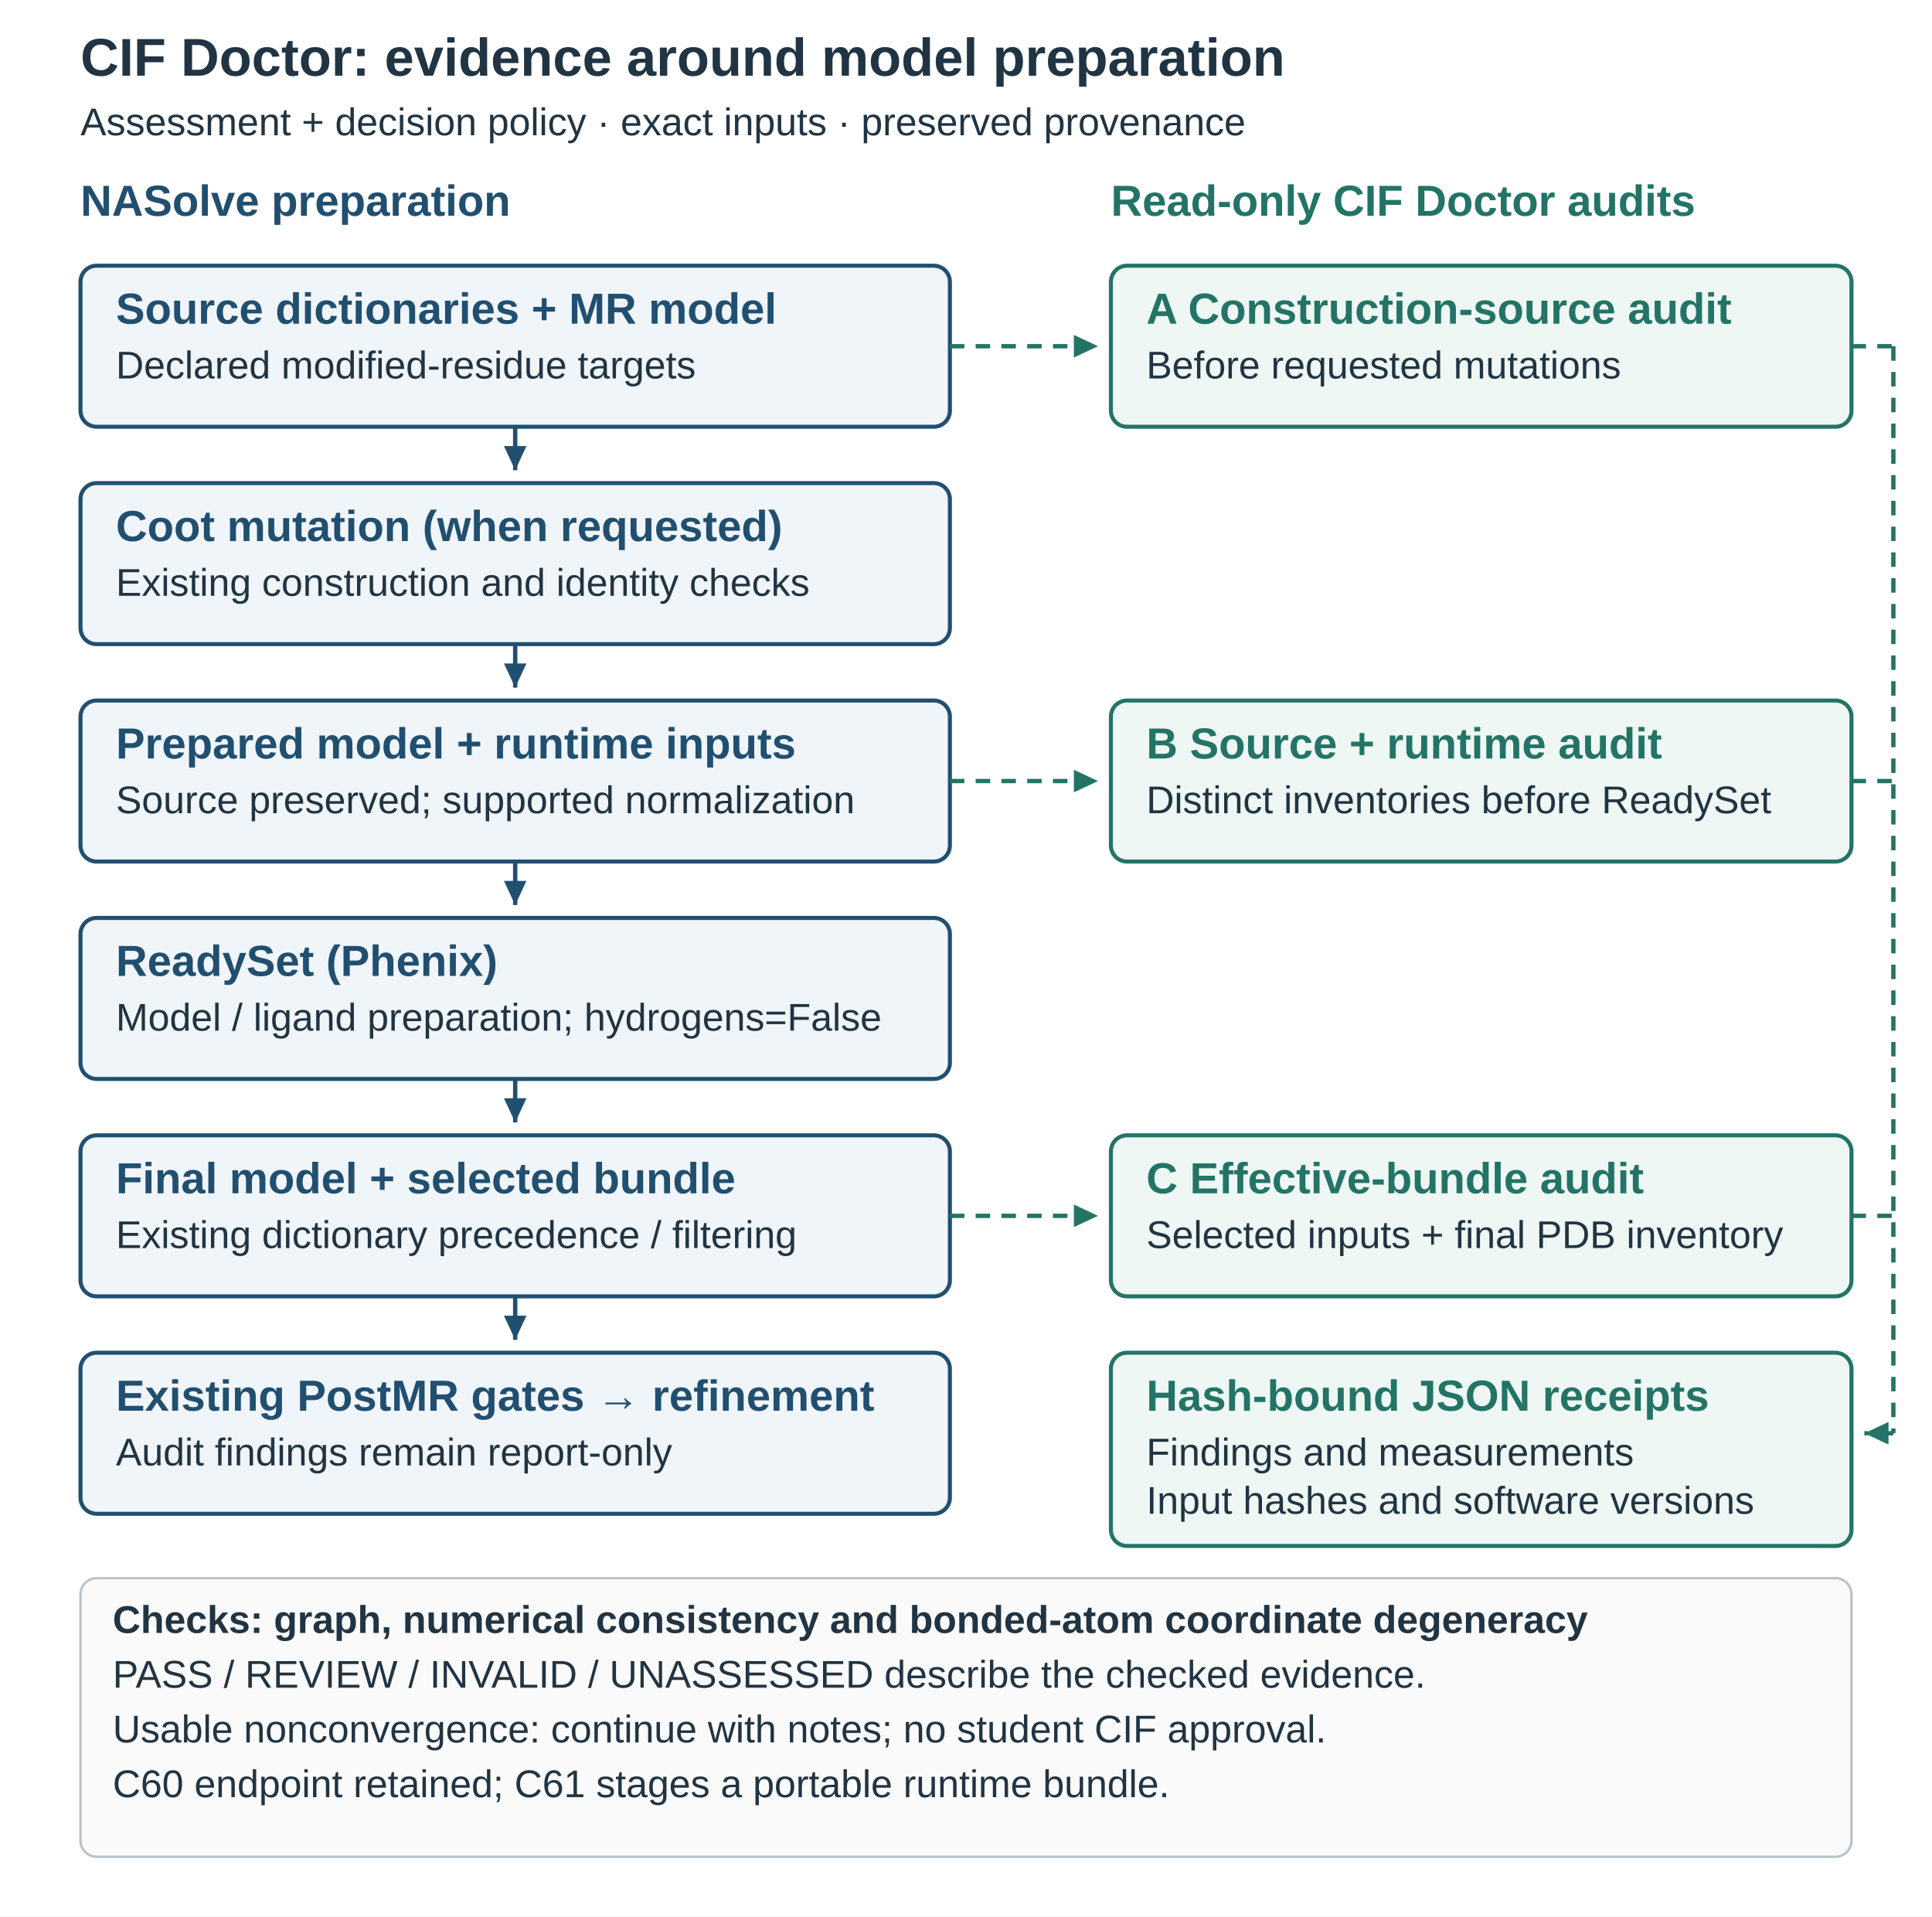
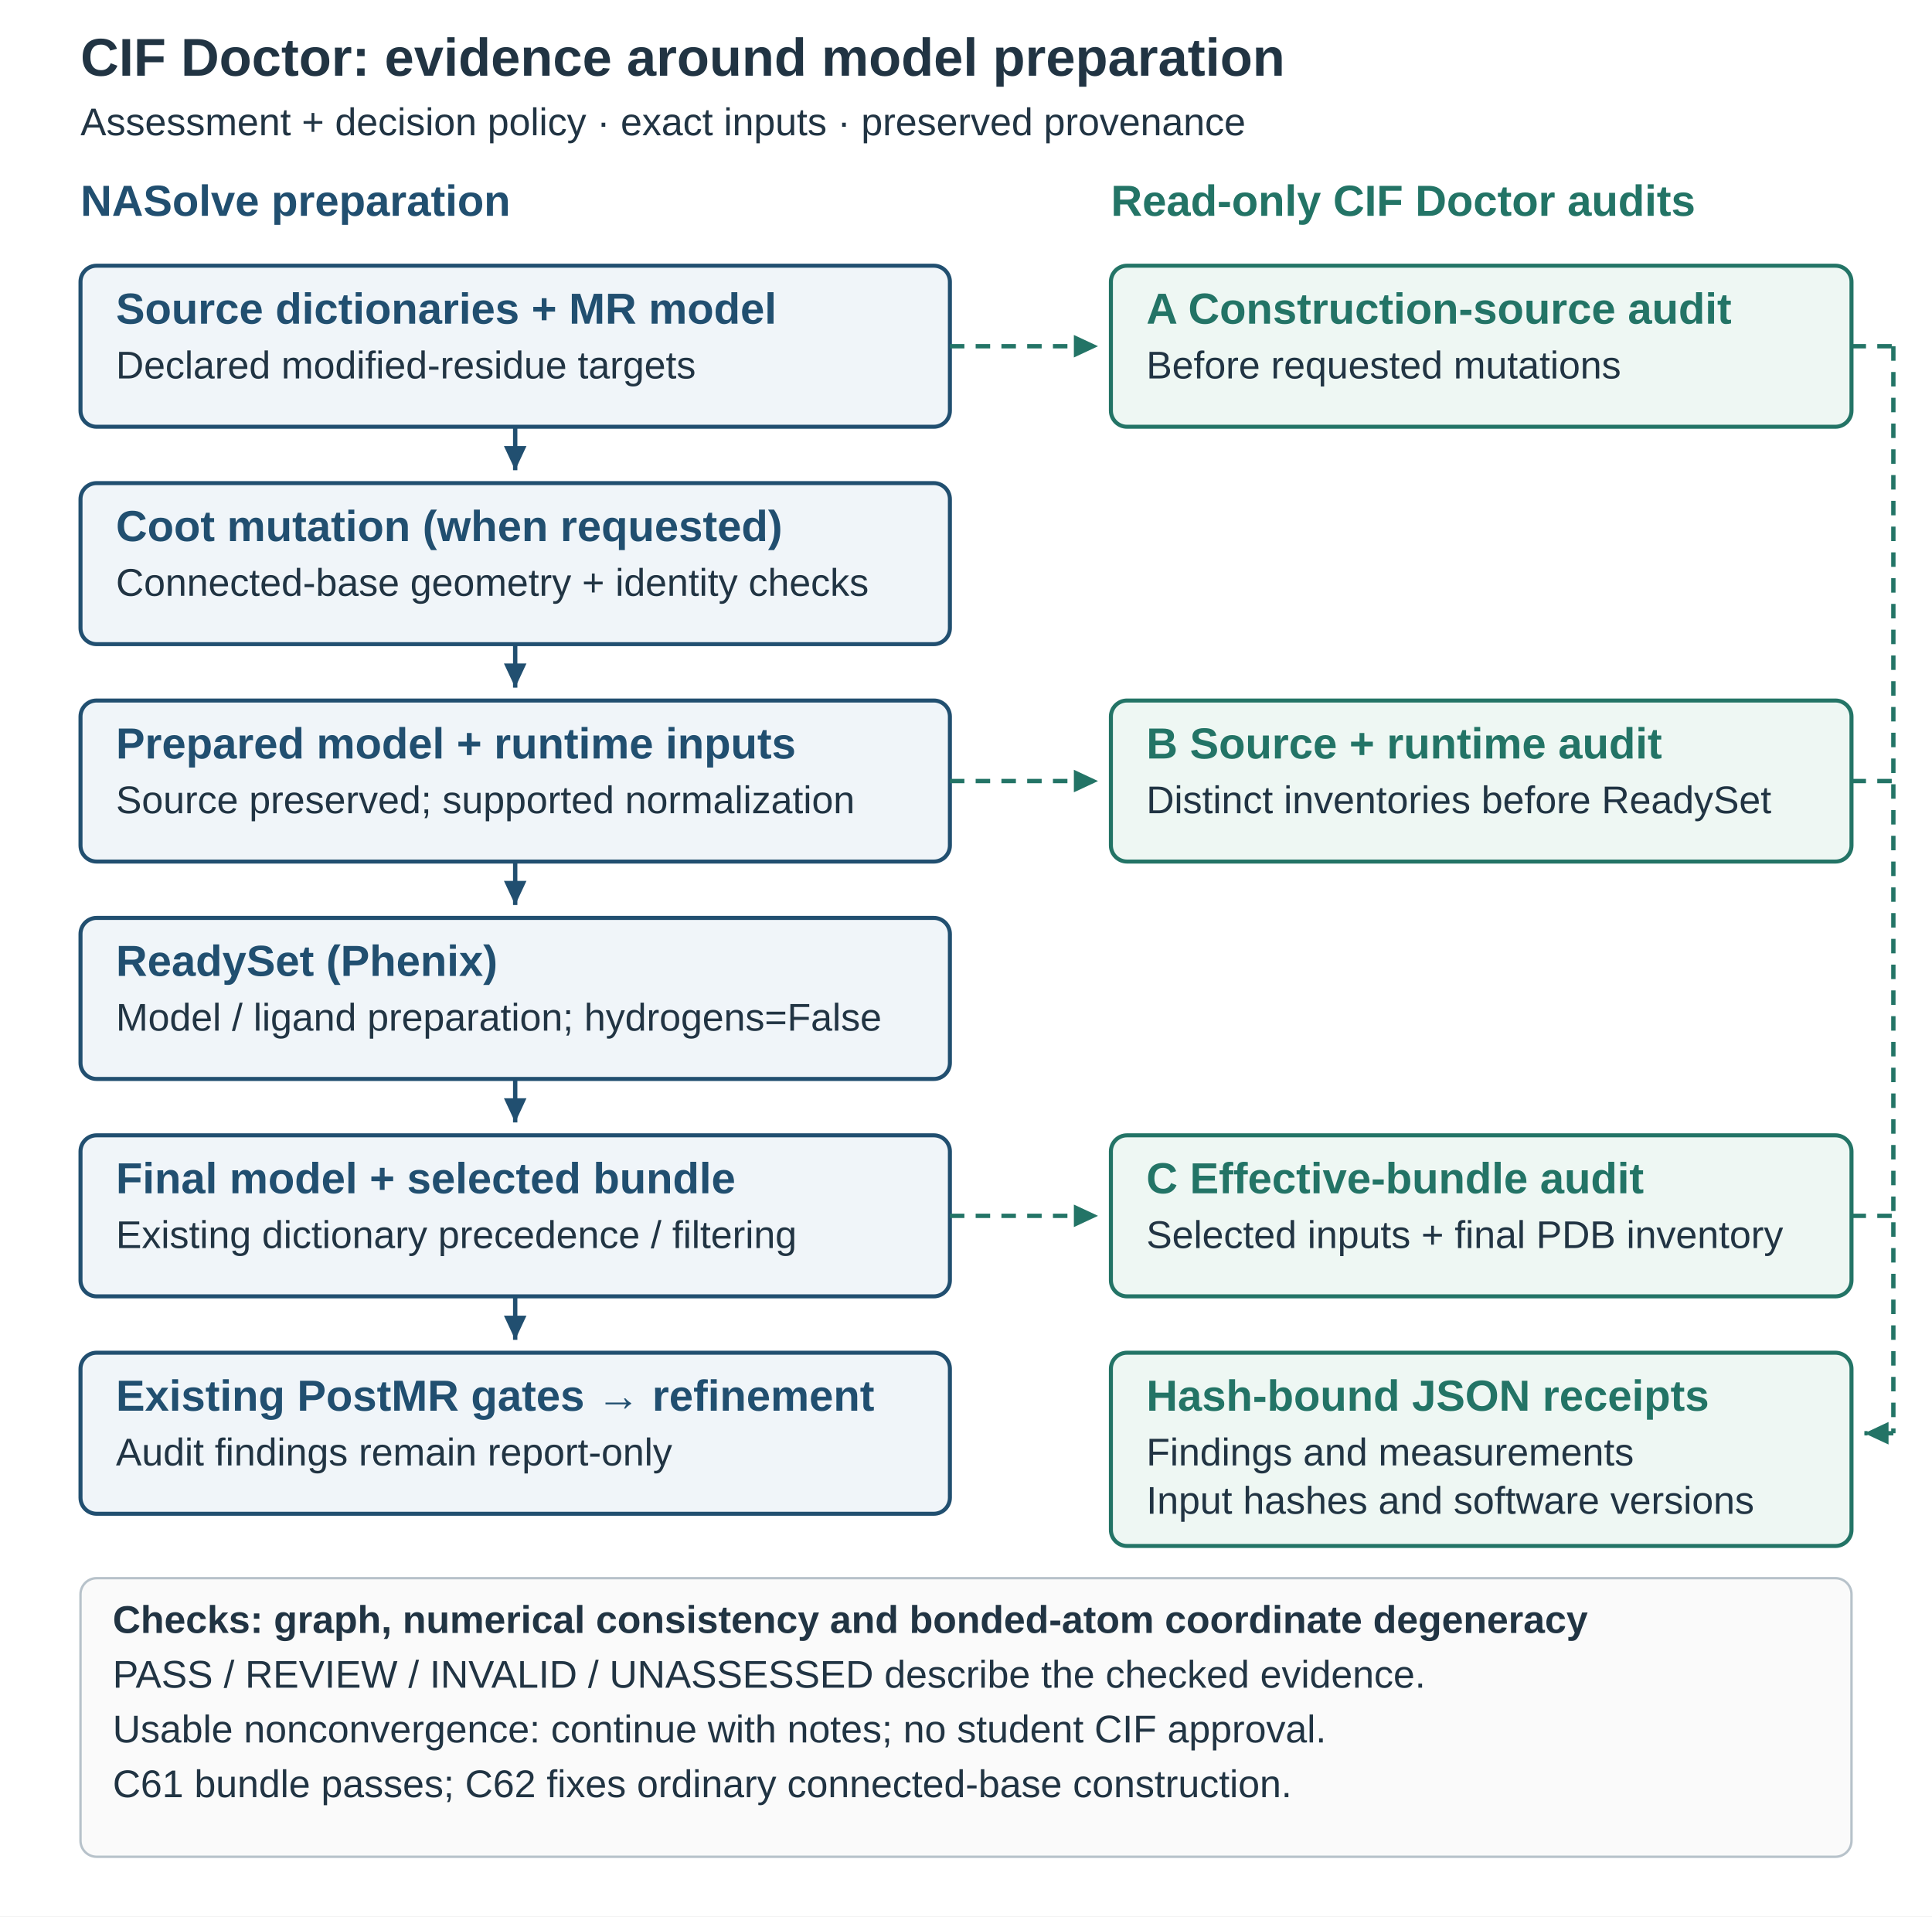
<svg xmlns="http://www.w3.org/2000/svg" width="180mm" height="178.5mm" viewBox="0 0 1200 1190" role="img" aria-labelledby="title description">
  <rect width="1200" height="1190" fill="white" />
  <text x="50" y="47" font-family="Arial, Helvetica, sans-serif" font-size="33" font-weight="bold" fill="#213443" text-anchor="start">CIF Doctor: evidence around model preparation</text>
  <text x="50" y="84" font-family="Arial, Helvetica, sans-serif" font-size="24" font-weight="normal" fill="#213443" text-anchor="start">Assessment + decision policy · exact inputs · preserved provenance</text>
  <text x="50" y="134" font-family="Arial, Helvetica, sans-serif" font-size="27" font-weight="bold" fill="#214f70" text-anchor="start">NASolve preparation</text>
  <text x="690" y="134" font-family="Arial, Helvetica, sans-serif" font-size="27" font-weight="bold" fill="#237466" text-anchor="start">Read-only CIF Doctor audits</text>
  <g id="source-inputs">
    <rect x="50" y="165" width="540" height="100" rx="10" fill="#f0f5f9" stroke="#214f70" stroke-width="2.5" />
    <text x="72" y="201" font-family="Arial, Helvetica, sans-serif" font-size="27" font-weight="bold" fill="#214f70" text-anchor="start">Source dictionaries + MR model</text>
    <text x="72" y="235" font-family="Arial, Helvetica, sans-serif" font-size="24" font-weight="normal" fill="#213443" text-anchor="start">Declared modified-residue targets</text>
  </g>
  <g id="coot-mutation">
    <rect x="50" y="300" width="540" height="100" rx="10" fill="#f0f5f9" stroke="#214f70" stroke-width="2.5" />
    <text x="72" y="336" font-family="Arial, Helvetica, sans-serif" font-size="27" font-weight="bold" fill="#214f70" text-anchor="start">Coot mutation (when requested)</text>
-     <text x="72" y="370" font-family="Arial, Helvetica, sans-serif" font-size="24" font-weight="normal" fill="#213443" text-anchor="start">Existing construction and identity checks</text>
+     <text x="72" y="370" font-family="Arial, Helvetica, sans-serif" font-size="24" font-weight="normal" fill="#213443" text-anchor="start">Connected-base geometry + identity checks</text>
  </g>
  <g id="prepared-inputs">
    <rect x="50" y="435" width="540" height="100" rx="10" fill="#f0f5f9" stroke="#214f70" stroke-width="2.5" />
    <text x="72" y="471" font-family="Arial, Helvetica, sans-serif" font-size="27" font-weight="bold" fill="#214f70" text-anchor="start">Prepared model + runtime inputs</text>
    <text x="72" y="505" font-family="Arial, Helvetica, sans-serif" font-size="24" font-weight="normal" fill="#213443" text-anchor="start">Source preserved; supported normalization</text>
  </g>
  <g id="readyset">
    <rect x="50" y="570" width="540" height="100" rx="10" fill="#f0f5f9" stroke="#214f70" stroke-width="2.5" />
    <text x="72" y="606" font-family="Arial, Helvetica, sans-serif" font-size="27" font-weight="bold" fill="#214f70" text-anchor="start">ReadySet (Phenix)</text>
    <text x="72" y="640" font-family="Arial, Helvetica, sans-serif" font-size="24" font-weight="normal" fill="#213443" text-anchor="start">Model / ligand preparation; hydrogens=False</text>
  </g>
  <g id="effective-inputs">
    <rect x="50" y="705" width="540" height="100" rx="10" fill="#f0f5f9" stroke="#214f70" stroke-width="2.5" />
    <text x="72" y="741" font-family="Arial, Helvetica, sans-serif" font-size="27" font-weight="bold" fill="#214f70" text-anchor="start">Final model + selected bundle</text>
    <text x="72" y="775" font-family="Arial, Helvetica, sans-serif" font-size="24" font-weight="normal" fill="#213443" text-anchor="start">Existing dictionary precedence / filtering</text>
  </g>
  <g id="postmr-gates">
    <rect x="50" y="840" width="540" height="100" rx="10" fill="#f0f5f9" stroke="#214f70" stroke-width="2.5" />
    <text x="72" y="876" font-family="Arial, Helvetica, sans-serif" font-size="27" font-weight="bold" fill="#214f70" text-anchor="start">Existing PostMR gates → refinement</text>
    <text x="72" y="910" font-family="Arial, Helvetica, sans-serif" font-size="24" font-weight="normal" fill="#213443" text-anchor="start">Audit findings remain report-only</text>
  </g>
  <g id="preparation-flow-0">
    <path d="M 320.0 265.0 L 320.0 292.0" fill="none" stroke="#214f70" stroke-width="2.7" />
    <polygon points="320.0,292.0 313.0,277.0 327.0,277.0" fill="#214f70" />
  </g>
  <g id="preparation-flow-1">
    <path d="M 320.0 400.0 L 320.0 427.0" fill="none" stroke="#214f70" stroke-width="2.7" />
    <polygon points="320.0,427.0 313.0,412.0 327.0,412.0" fill="#214f70" />
  </g>
  <g id="preparation-flow-2">
    <path d="M 320.0 535.0 L 320.0 562.0" fill="none" stroke="#214f70" stroke-width="2.7" />
    <polygon points="320.0,562.0 313.0,547.0 327.0,547.0" fill="#214f70" />
  </g>
  <g id="preparation-flow-3">
    <path d="M 320.0 670.0 L 320.0 697.0" fill="none" stroke="#214f70" stroke-width="2.7" />
    <polygon points="320.0,697.0 313.0,682.0 327.0,682.0" fill="#214f70" />
  </g>
  <g id="preparation-flow-4">
    <path d="M 320.0 805.0 L 320.0 832.0" fill="none" stroke="#214f70" stroke-width="2.7" />
    <polygon points="320.0,832.0 313.0,817.0 327.0,817.0" fill="#214f70" />
  </g>
  <g id="mutation-audit">
    <rect x="690" y="165" width="460" height="100" rx="10" fill="#eef7f3" stroke="#237466" stroke-width="2.5" />
    <text x="712" y="201" font-family="Arial, Helvetica, sans-serif" font-size="27" font-weight="bold" fill="#237466" text-anchor="start">A  Construction-source audit</text>
    <text x="712" y="235" font-family="Arial, Helvetica, sans-serif" font-size="24" font-weight="normal" fill="#213443" text-anchor="start">Before requested mutations</text>
  </g>
  <g id="audit-branch-mutation-audit">
    <path d="M 590.0 215.0 L 599.0 215.0" fill="none" stroke="#237466" stroke-width="2.7" />
    <path d="M 606.0 215.0 L 615.0 215.0" fill="none" stroke="#237466" stroke-width="2.7" />
    <path d="M 622.0 215.0 L 631.0 215.0" fill="none" stroke="#237466" stroke-width="2.7" />
    <path d="M 638.0 215.0 L 647.0 215.0" fill="none" stroke="#237466" stroke-width="2.7" />
    <path d="M 654.0 215.0 L 663.0 215.0" fill="none" stroke="#237466" stroke-width="2.7" />
    <path d="M 670.0 215.0 L 679.0 215.0" fill="none" stroke="#237466" stroke-width="2.7" />
    <polygon points="682.0,215.0 667.0,222.0 667.0,208.0" fill="#237466" />
  </g>
  <g id="source-runtime-audit">
    <rect x="690" y="435" width="460" height="100" rx="10" fill="#eef7f3" stroke="#237466" stroke-width="2.5" />
    <text x="712" y="471" font-family="Arial, Helvetica, sans-serif" font-size="27" font-weight="bold" fill="#237466" text-anchor="start">B  Source + runtime audit</text>
    <text x="712" y="505" font-family="Arial, Helvetica, sans-serif" font-size="24" font-weight="normal" fill="#213443" text-anchor="start">Distinct inventories before ReadySet</text>
  </g>
  <g id="audit-branch-source-runtime-audit">
    <path d="M 590.0 485.0 L 599.0 485.0" fill="none" stroke="#237466" stroke-width="2.7" />
    <path d="M 606.0 485.0 L 615.0 485.0" fill="none" stroke="#237466" stroke-width="2.7" />
    <path d="M 622.0 485.0 L 631.0 485.0" fill="none" stroke="#237466" stroke-width="2.7" />
    <path d="M 638.0 485.0 L 647.0 485.0" fill="none" stroke="#237466" stroke-width="2.7" />
    <path d="M 654.0 485.0 L 663.0 485.0" fill="none" stroke="#237466" stroke-width="2.7" />
    <path d="M 670.0 485.0 L 679.0 485.0" fill="none" stroke="#237466" stroke-width="2.7" />
    <polygon points="682.0,485.0 667.0,492.0 667.0,478.0" fill="#237466" />
  </g>
  <g id="effective-audit">
    <rect x="690" y="705" width="460" height="100" rx="10" fill="#eef7f3" stroke="#237466" stroke-width="2.5" />
    <text x="712" y="741" font-family="Arial, Helvetica, sans-serif" font-size="27" font-weight="bold" fill="#237466" text-anchor="start">C  Effective-bundle audit</text>
    <text x="712" y="775" font-family="Arial, Helvetica, sans-serif" font-size="24" font-weight="normal" fill="#213443" text-anchor="start">Selected inputs + final PDB inventory</text>
  </g>
  <g id="audit-branch-effective-audit">
    <path d="M 590.0 755.0 L 599.0 755.0" fill="none" stroke="#237466" stroke-width="2.7" />
    <path d="M 606.0 755.0 L 615.0 755.0" fill="none" stroke="#237466" stroke-width="2.7" />
    <path d="M 622.0 755.0 L 631.0 755.0" fill="none" stroke="#237466" stroke-width="2.7" />
    <path d="M 638.0 755.0 L 647.0 755.0" fill="none" stroke="#237466" stroke-width="2.7" />
    <path d="M 654.0 755.0 L 663.0 755.0" fill="none" stroke="#237466" stroke-width="2.7" />
    <path d="M 670.0 755.0 L 679.0 755.0" fill="none" stroke="#237466" stroke-width="2.7" />
    <polygon points="682.0,755.0 667.0,762.0 667.0,748.0" fill="#237466" />
  </g>
  <g id="json-receipts">
    <rect x="690" y="840" width="460" height="120" rx="10" fill="#eef7f3" stroke="#237466" stroke-width="2.5" />
    <text x="712" y="876" font-family="Arial, Helvetica, sans-serif" font-size="27" font-weight="bold" fill="#237466" text-anchor="start">Hash-bound JSON receipts</text>
    <text x="712" y="910" font-family="Arial, Helvetica, sans-serif" font-size="24" font-weight="normal" fill="#213443" text-anchor="start">Findings and measurements</text>
    <text x="712" y="940" font-family="Arial, Helvetica, sans-serif" font-size="24" font-weight="normal" fill="#213443" text-anchor="start">Input hashes and software versions</text>
  </g>
  <g id="mutation-to-receipts">
    <path d="M 1150.0 215.0 L 1159.0 215.0" fill="none" stroke="#237466" stroke-width="2.7" />
    <path d="M 1166.0 215.0 L 1175.0 215.0" fill="none" stroke="#237466" stroke-width="2.7" />
    <path d="M 1176.0 215.0 L 1176.0 224.0" fill="none" stroke="#237466" stroke-width="2.7" />
    <path d="M 1176.0 231.0 L 1176.0 240.0" fill="none" stroke="#237466" stroke-width="2.7" />
    <path d="M 1176.0 247.0 L 1176.0 256.0" fill="none" stroke="#237466" stroke-width="2.7" />
    <path d="M 1176.0 263.0 L 1176.0 272.0" fill="none" stroke="#237466" stroke-width="2.7" />
    <path d="M 1176.0 279.0 L 1176.0 288.0" fill="none" stroke="#237466" stroke-width="2.7" />
    <path d="M 1176.0 295.0 L 1176.0 304.0" fill="none" stroke="#237466" stroke-width="2.7" />
    <path d="M 1176.0 311.0 L 1176.0 320.0" fill="none" stroke="#237466" stroke-width="2.7" />
    <path d="M 1176.0 327.0 L 1176.0 336.0" fill="none" stroke="#237466" stroke-width="2.7" />
    <path d="M 1176.0 343.0 L 1176.0 352.0" fill="none" stroke="#237466" stroke-width="2.7" />
    <path d="M 1176.0 359.0 L 1176.0 368.0" fill="none" stroke="#237466" stroke-width="2.7" />
    <path d="M 1176.0 375.0 L 1176.0 384.0" fill="none" stroke="#237466" stroke-width="2.7" />
    <path d="M 1176.0 391.0 L 1176.0 400.0" fill="none" stroke="#237466" stroke-width="2.7" />
    <path d="M 1176.0 407.0 L 1176.0 416.0" fill="none" stroke="#237466" stroke-width="2.7" />
    <path d="M 1176.0 423.0 L 1176.0 432.0" fill="none" stroke="#237466" stroke-width="2.7" />
    <path d="M 1176.0 439.0 L 1176.0 448.0" fill="none" stroke="#237466" stroke-width="2.7" />
    <path d="M 1176.0 455.0 L 1176.0 464.0" fill="none" stroke="#237466" stroke-width="2.7" />
    <path d="M 1176.0 471.0 L 1176.0 480.0" fill="none" stroke="#237466" stroke-width="2.7" />
    <path d="M 1176.0 487.0 L 1176.0 496.0" fill="none" stroke="#237466" stroke-width="2.7" />
    <path d="M 1176.0 503.0 L 1176.0 512.0" fill="none" stroke="#237466" stroke-width="2.7" />
    <path d="M 1176.0 519.0 L 1176.0 528.0" fill="none" stroke="#237466" stroke-width="2.7" />
    <path d="M 1176.0 535.0 L 1176.0 544.0" fill="none" stroke="#237466" stroke-width="2.7" />
    <path d="M 1176.0 551.0 L 1176.0 560.0" fill="none" stroke="#237466" stroke-width="2.7" />
    <path d="M 1176.0 567.0 L 1176.0 576.0" fill="none" stroke="#237466" stroke-width="2.7" />
    <path d="M 1176.0 583.0 L 1176.0 592.0" fill="none" stroke="#237466" stroke-width="2.7" />
    <path d="M 1176.0 599.0 L 1176.0 608.0" fill="none" stroke="#237466" stroke-width="2.7" />
    <path d="M 1176.0 615.0 L 1176.0 624.0" fill="none" stroke="#237466" stroke-width="2.7" />
    <path d="M 1176.0 631.0 L 1176.0 640.0" fill="none" stroke="#237466" stroke-width="2.7" />
    <path d="M 1176.0 647.0 L 1176.0 656.0" fill="none" stroke="#237466" stroke-width="2.7" />
    <path d="M 1176.0 663.0 L 1176.0 672.0" fill="none" stroke="#237466" stroke-width="2.7" />
    <path d="M 1176.0 679.0 L 1176.0 688.0" fill="none" stroke="#237466" stroke-width="2.7" />
    <path d="M 1176.0 695.0 L 1176.0 704.0" fill="none" stroke="#237466" stroke-width="2.7" />
    <path d="M 1176.0 711.0 L 1176.0 720.0" fill="none" stroke="#237466" stroke-width="2.7" />
    <path d="M 1176.0 727.0 L 1176.0 736.0" fill="none" stroke="#237466" stroke-width="2.7" />
    <path d="M 1176.0 743.0 L 1176.0 752.0" fill="none" stroke="#237466" stroke-width="2.7" />
    <path d="M 1176.0 759.0 L 1176.0 768.0" fill="none" stroke="#237466" stroke-width="2.7" />
    <path d="M 1176.0 775.0 L 1176.0 784.0" fill="none" stroke="#237466" stroke-width="2.7" />
    <path d="M 1176.0 791.0 L 1176.0 800.0" fill="none" stroke="#237466" stroke-width="2.7" />
    <path d="M 1176.0 807.0 L 1176.0 816.0" fill="none" stroke="#237466" stroke-width="2.7" />
    <path d="M 1176.0 823.0 L 1176.0 832.0" fill="none" stroke="#237466" stroke-width="2.7" />
    <path d="M 1176.0 839.0 L 1176.0 848.0" fill="none" stroke="#237466" stroke-width="2.7" />
    <path d="M 1176.0 855.0 L 1176.0 864.0" fill="none" stroke="#237466" stroke-width="2.7" />
    <path d="M 1176.0 871.0 L 1176.0 880.0" fill="none" stroke="#237466" stroke-width="2.7" />
    <path d="M 1176.0 887.0 L 1176.0 890.0" fill="none" stroke="#237466" stroke-width="2.7" />
    <path d="M 1176.0 890.0 L 1167.0 890.0" fill="none" stroke="#237466" stroke-width="2.7" />
    <path d="M 1160.0 890.0 L 1158.0 890.0" fill="none" stroke="#237466" stroke-width="2.7" />
    <polygon points="1158.0,890.0 1173.0,883.0 1173.0,897.0" fill="#237466" />
  </g>
  <g id="source-to-receipts">
    <path d="M 1150.0 485.0 L 1159.0 485.0" fill="none" stroke="#237466" stroke-width="2.7" />
    <path d="M 1166.0 485.0 L 1175.0 485.0" fill="none" stroke="#237466" stroke-width="2.7" />
  </g>
  <g id="effective-to-receipts">
    <path d="M 1150.0 755.0 L 1159.0 755.0" fill="none" stroke="#237466" stroke-width="2.7" />
    <path d="M 1166.0 755.0 L 1175.0 755.0" fill="none" stroke="#237466" stroke-width="2.7" />
  </g>
  <g id="scope-notes">
    <rect x="50" y="980" width="1100" height="173" rx="10" fill="#fafafa" stroke="#b7c2ca" stroke-width="1.5" />
    <text x="70" y="1014" font-family="Arial, Helvetica, sans-serif" font-size="24" font-weight="bold" fill="#213443" text-anchor="start">Checks: graph, numerical consistency and bonded-atom coordinate degeneracy</text>
    <text x="70" y="1048" font-family="Arial, Helvetica, sans-serif" font-size="24" font-weight="normal" fill="#213443" text-anchor="start">PASS / REVIEW / INVALID / UNASSESSED describe the checked evidence.</text>
    <text x="70" y="1082" font-family="Arial, Helvetica, sans-serif" font-size="24" font-weight="normal" fill="#213443" text-anchor="start">Usable nonconvergence: continue with notes; no student CIF approval.</text>
-     <text x="70" y="1116" font-family="Arial, Helvetica, sans-serif" font-size="24" font-weight="normal" fill="#213443" text-anchor="start">C60 endpoint retained; C61 stages a portable runtime bundle.</text>
+     <text x="70" y="1116" font-family="Arial, Helvetica, sans-serif" font-size="24" font-weight="normal" fill="#213443" text-anchor="start">C61 bundle passes; C62 fixes ordinary connected-base construction.</text>
  </g>
</svg>
